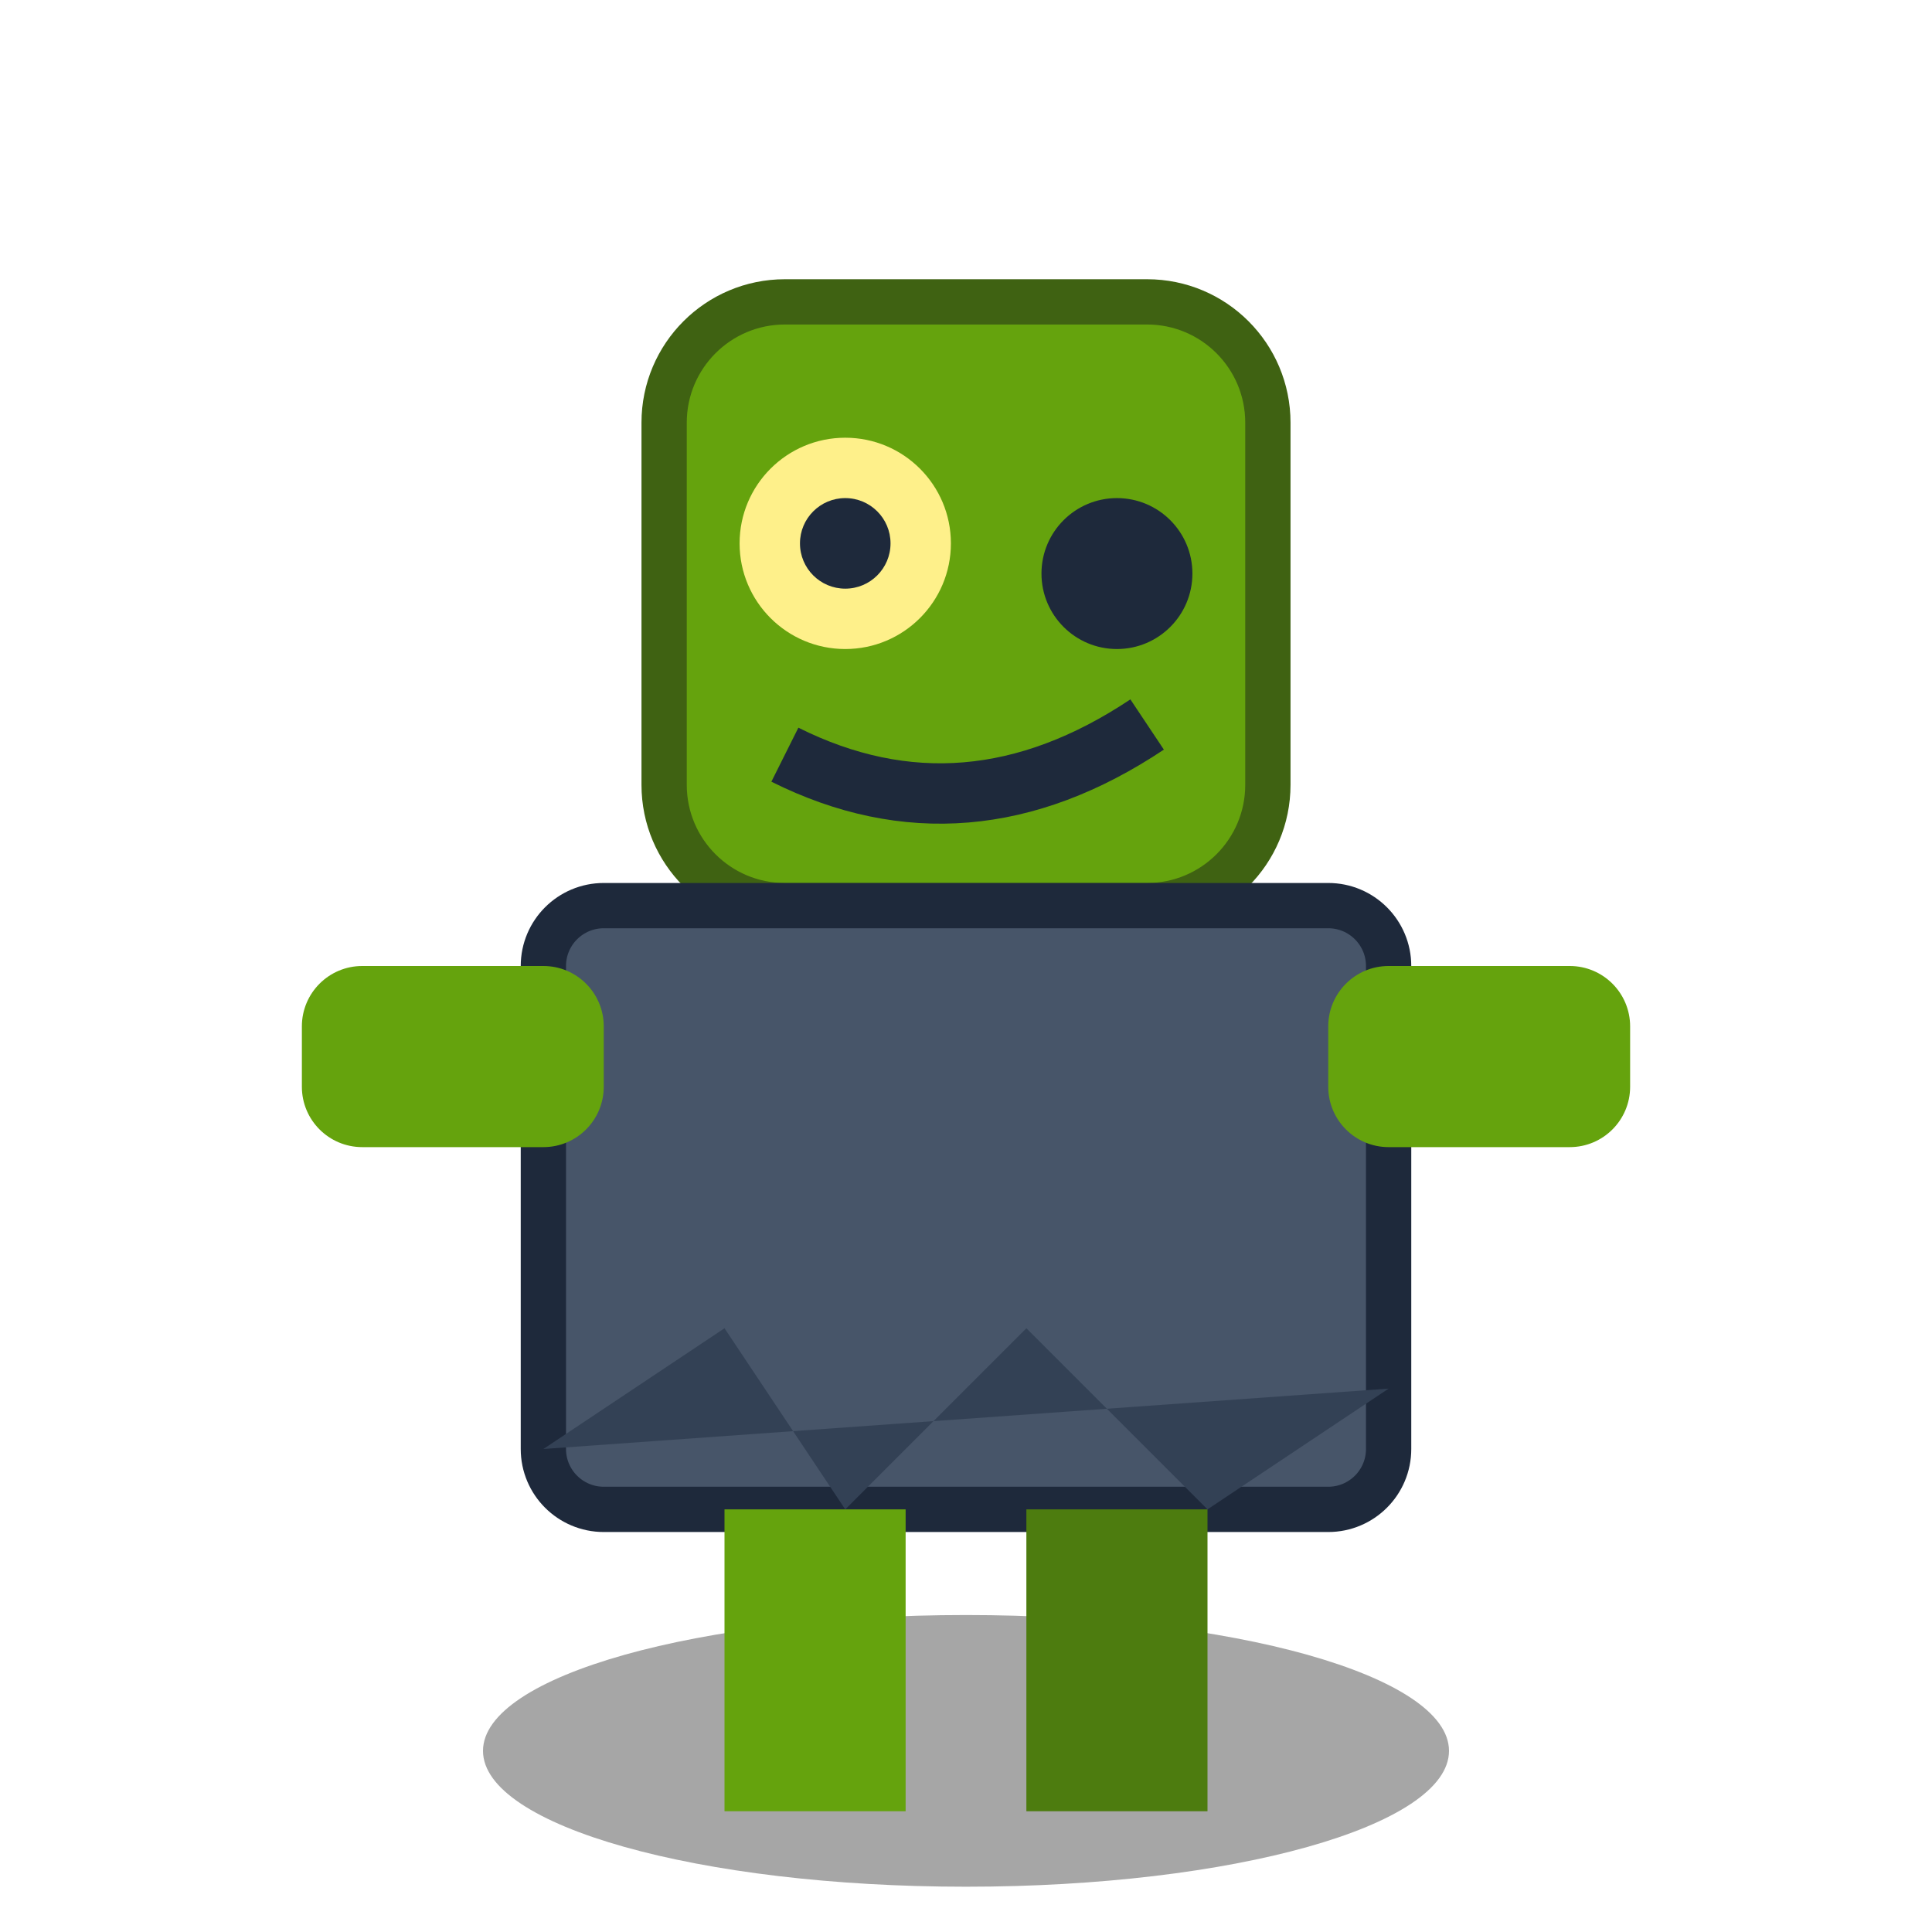
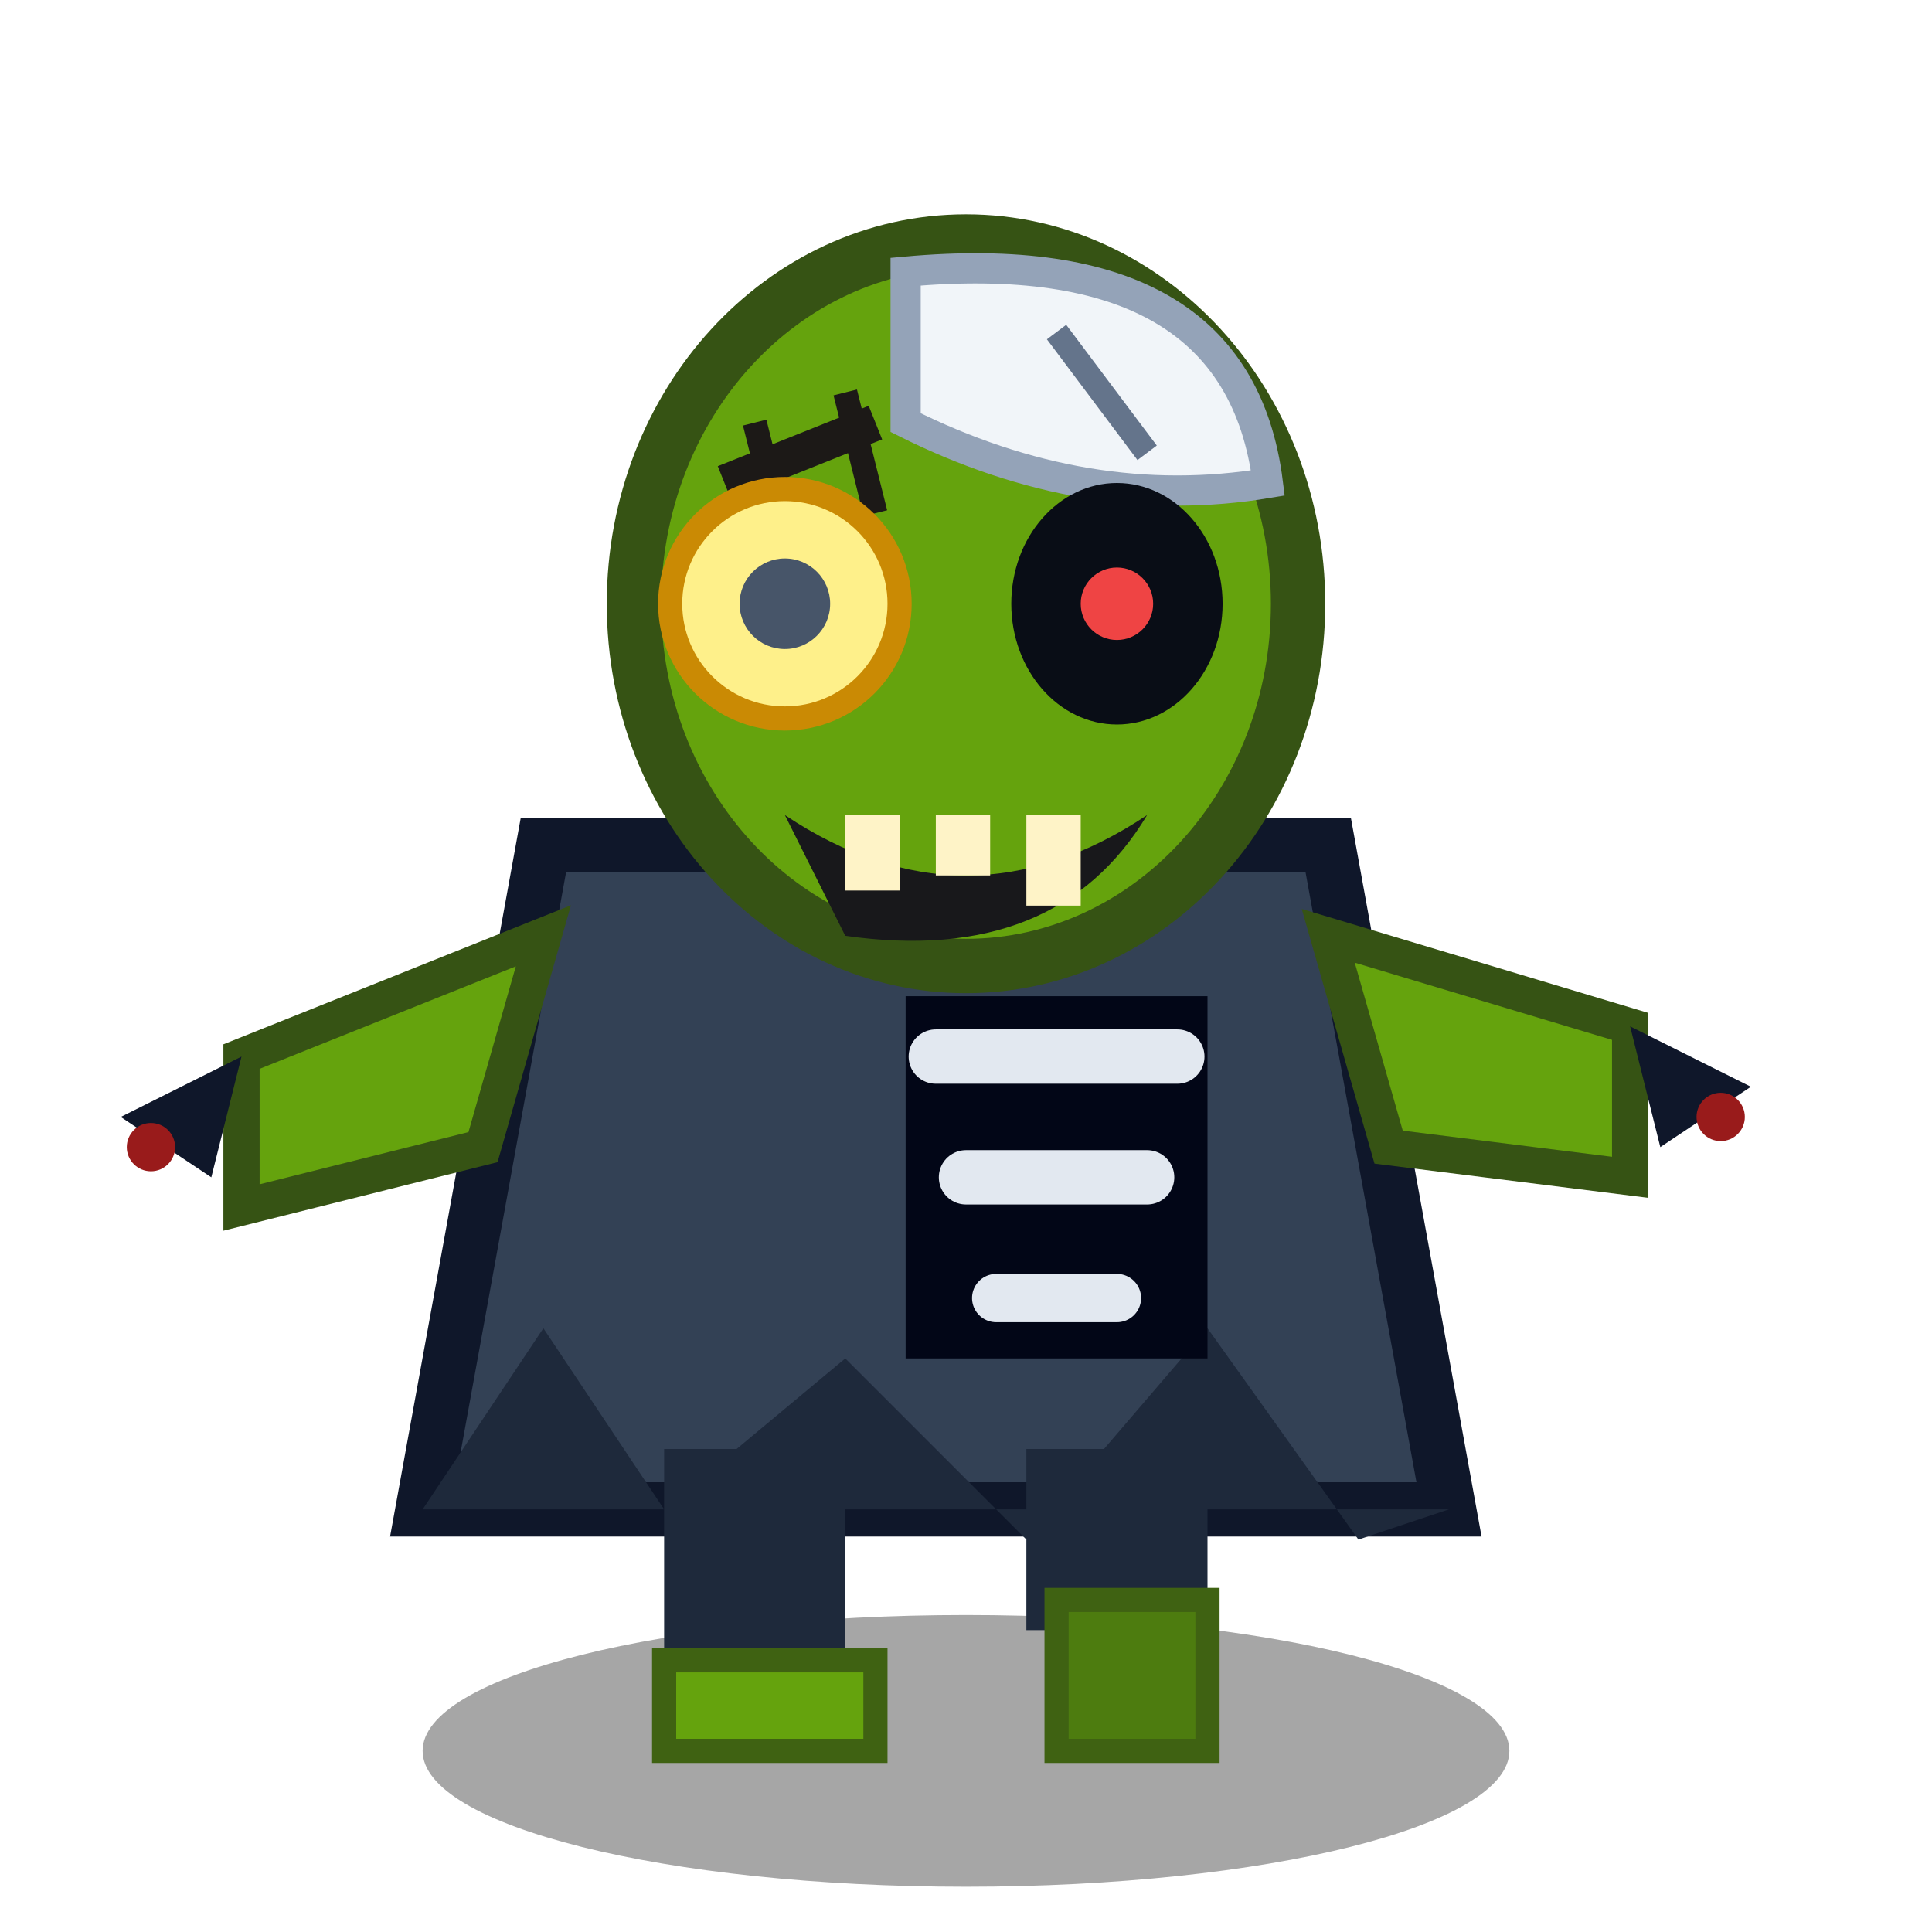
<svg xmlns="http://www.w3.org/2000/svg" viewBox="0 0 64 64" width="64" height="64">
-   <ellipse cx="32" cy="58" rx="16" ry="4.5" fill="rgba(0,0,0,0.35)" />
-   <rect x="22" y="10" width="20" height="20" rx="4" fill="#65a30d" stroke="#3f6212" stroke-width="1.5" />
-   <circle cx="28" cy="18" r="3.5" fill="#fef08a" />
-   <circle cx="28" cy="18" r="1.5" fill="#1e293b" />
-   <circle cx="37" cy="19" r="2.5" fill="#1e293b" />
-   <path d="M26 25 Q32 28 38 24" stroke="#1e293b" stroke-width="2" fill="none" />
-   <rect x="18" y="30" width="28" height="20" rx="2" fill="#475569" stroke="#1e293b" stroke-width="1.5" />
-   <polygon points="18,48 24,44 28,50 34,44 40,50 46,46" fill="#334155" />
-   <rect x="10" y="32" width="10" height="6" rx="2" fill="#65a30d" />
-   <rect x="44" y="32" width="10" height="6" rx="2" fill="#65a30d" />
-   <rect x="24" y="50" width="6" height="10" fill="#65a30d" />
-   <rect x="34" y="50" width="6" height="10" fill="#4d7c0f" />
+   <ellipse cx="32" cy="58" rx="18" ry="4.5" fill="rgba(0,0,0,0.35)" />
+   <path d="M18 28 L14 50 L48 50 L44 28 Z" fill="#334155" stroke="#0f172a" stroke-width="1.8" />
+   <polygon points="14,50 18,44 22,50 28,45 34,51 40,44 45,51 48,50" fill="#1e293b" />
+   <rect x="30" y="33" width="10" height="12" fill="#020617" />
+   <line x1="31" y1="35" x2="39" y2="35" stroke="#e2e8f0" stroke-width="1.8" stroke-linecap="round" />
+   <line x1="32" y1="39" x2="38" y2="39" stroke="#e2e8f0" stroke-width="1.8" stroke-linecap="round" />
+   <line x1="33" y1="43" x2="37" y2="43" stroke="#e2e8f0" stroke-width="1.6" stroke-linecap="round" />
+   <rect x="22" y="48" width="6" height="9" fill="#1e293b" />
+   <rect x="22" y="55" width="7" height="3" fill="#65a30d" stroke="#3f6212" stroke-width="0.8" />
+   <rect x="34" y="48" width="6" height="6" fill="#1e293b" />
+   <rect x="35" y="53" width="5" height="5" fill="#4d7c0f" stroke="#3f6212" stroke-width="0.8" />
+   <path d="M18 31 L8 35 L8 40 L16 38 Z" fill="#65a30d" stroke="#365314" stroke-width="1.2" />
+   <polygon points="8,35 4,37 7,39" fill="#0f172a" />
+   <circle cx="5" cy="38" r="0.8" fill="#991b1b" />
+   <path d="M44 31 L54 34 L54 39 L46 38 Z" fill="#65a30d" stroke="#365314" stroke-width="1.2" />
+   <polygon points="54,34 58,36 55,38" fill="#0f172a" />
+   <circle cx="57" cy="37" r="0.8" fill="#991b1b" />
+   <ellipse cx="32" cy="20" rx="11" ry="12" fill="#65a30d" stroke="#365314" stroke-width="1.8" />
+   <path d="M30 9 Q41 8 42 16 Q36 17 30 14 Z" fill="#f1f5f9" stroke="#94a3b8" stroke-width="1" />
+   <line x1="35" y1="11" x2="38" y2="15" stroke="#64748b" stroke-width="0.8" />
+   <path d="M24 16 L29 14" stroke="#1c1917" stroke-width="1.2" />
+   <line x1="25" y1="14" x2="26" y2="18" stroke="#1c1917" stroke-width="0.8" />
+   <line x1="28" y1="13" x2="29" y2="17" stroke="#1c1917" stroke-width="0.8" />
+   <circle cx="26" cy="20" r="3.8" fill="#fef08a" stroke="#ca8a04" stroke-width="0.8" />
+   <circle cx="26" cy="20" r="1.5" fill="#475569" />
+   <ellipse cx="37" cy="20" rx="3.5" ry="4" fill="#090d16" />
+   <circle cx="37" cy="20" r="1.2" fill="#ef4444" />
+   <path d="M26 27 Q32 31 38 27 Q35 32 28 31 Z" fill="#18181b" />
+   <rect x="28" y="27" width="1.8" height="2.5" fill="#fef3c7" />
+   <rect x="31" y="27" width="1.8" height="2" fill="#fef3c7" />
+   <rect x="34" y="27" width="1.8" height="3" fill="#fef3c7" />
</svg>
